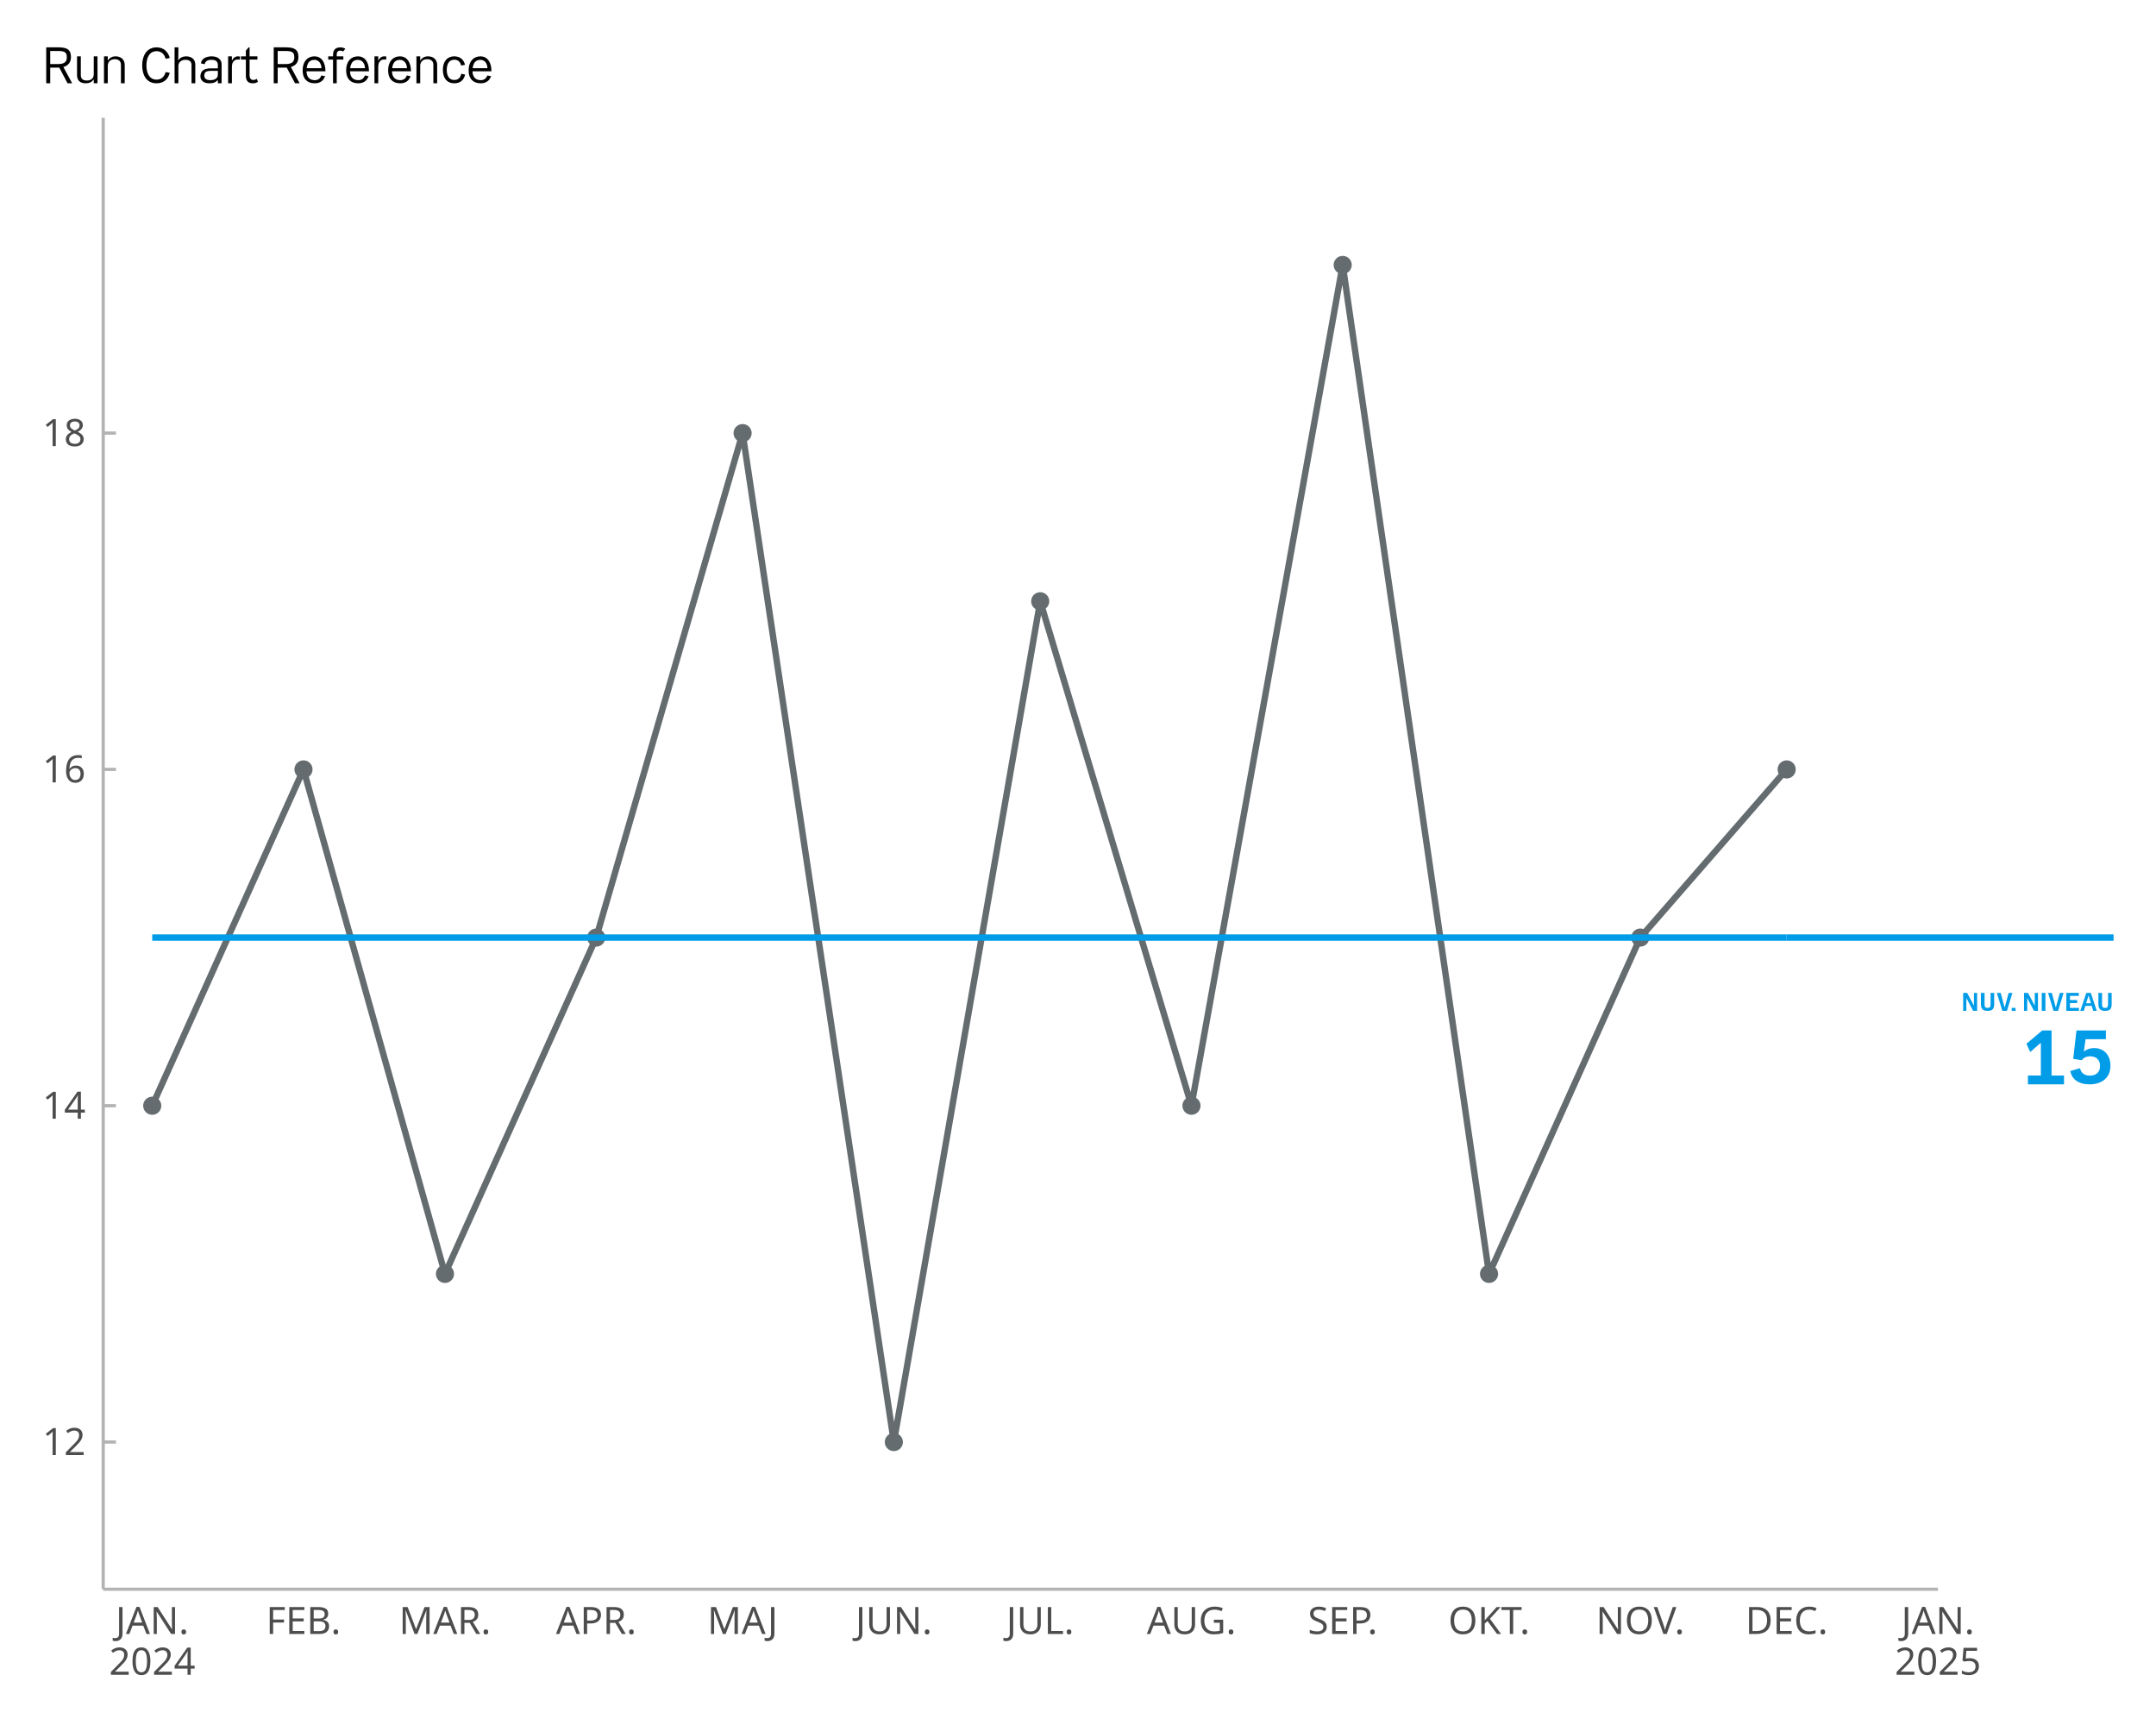
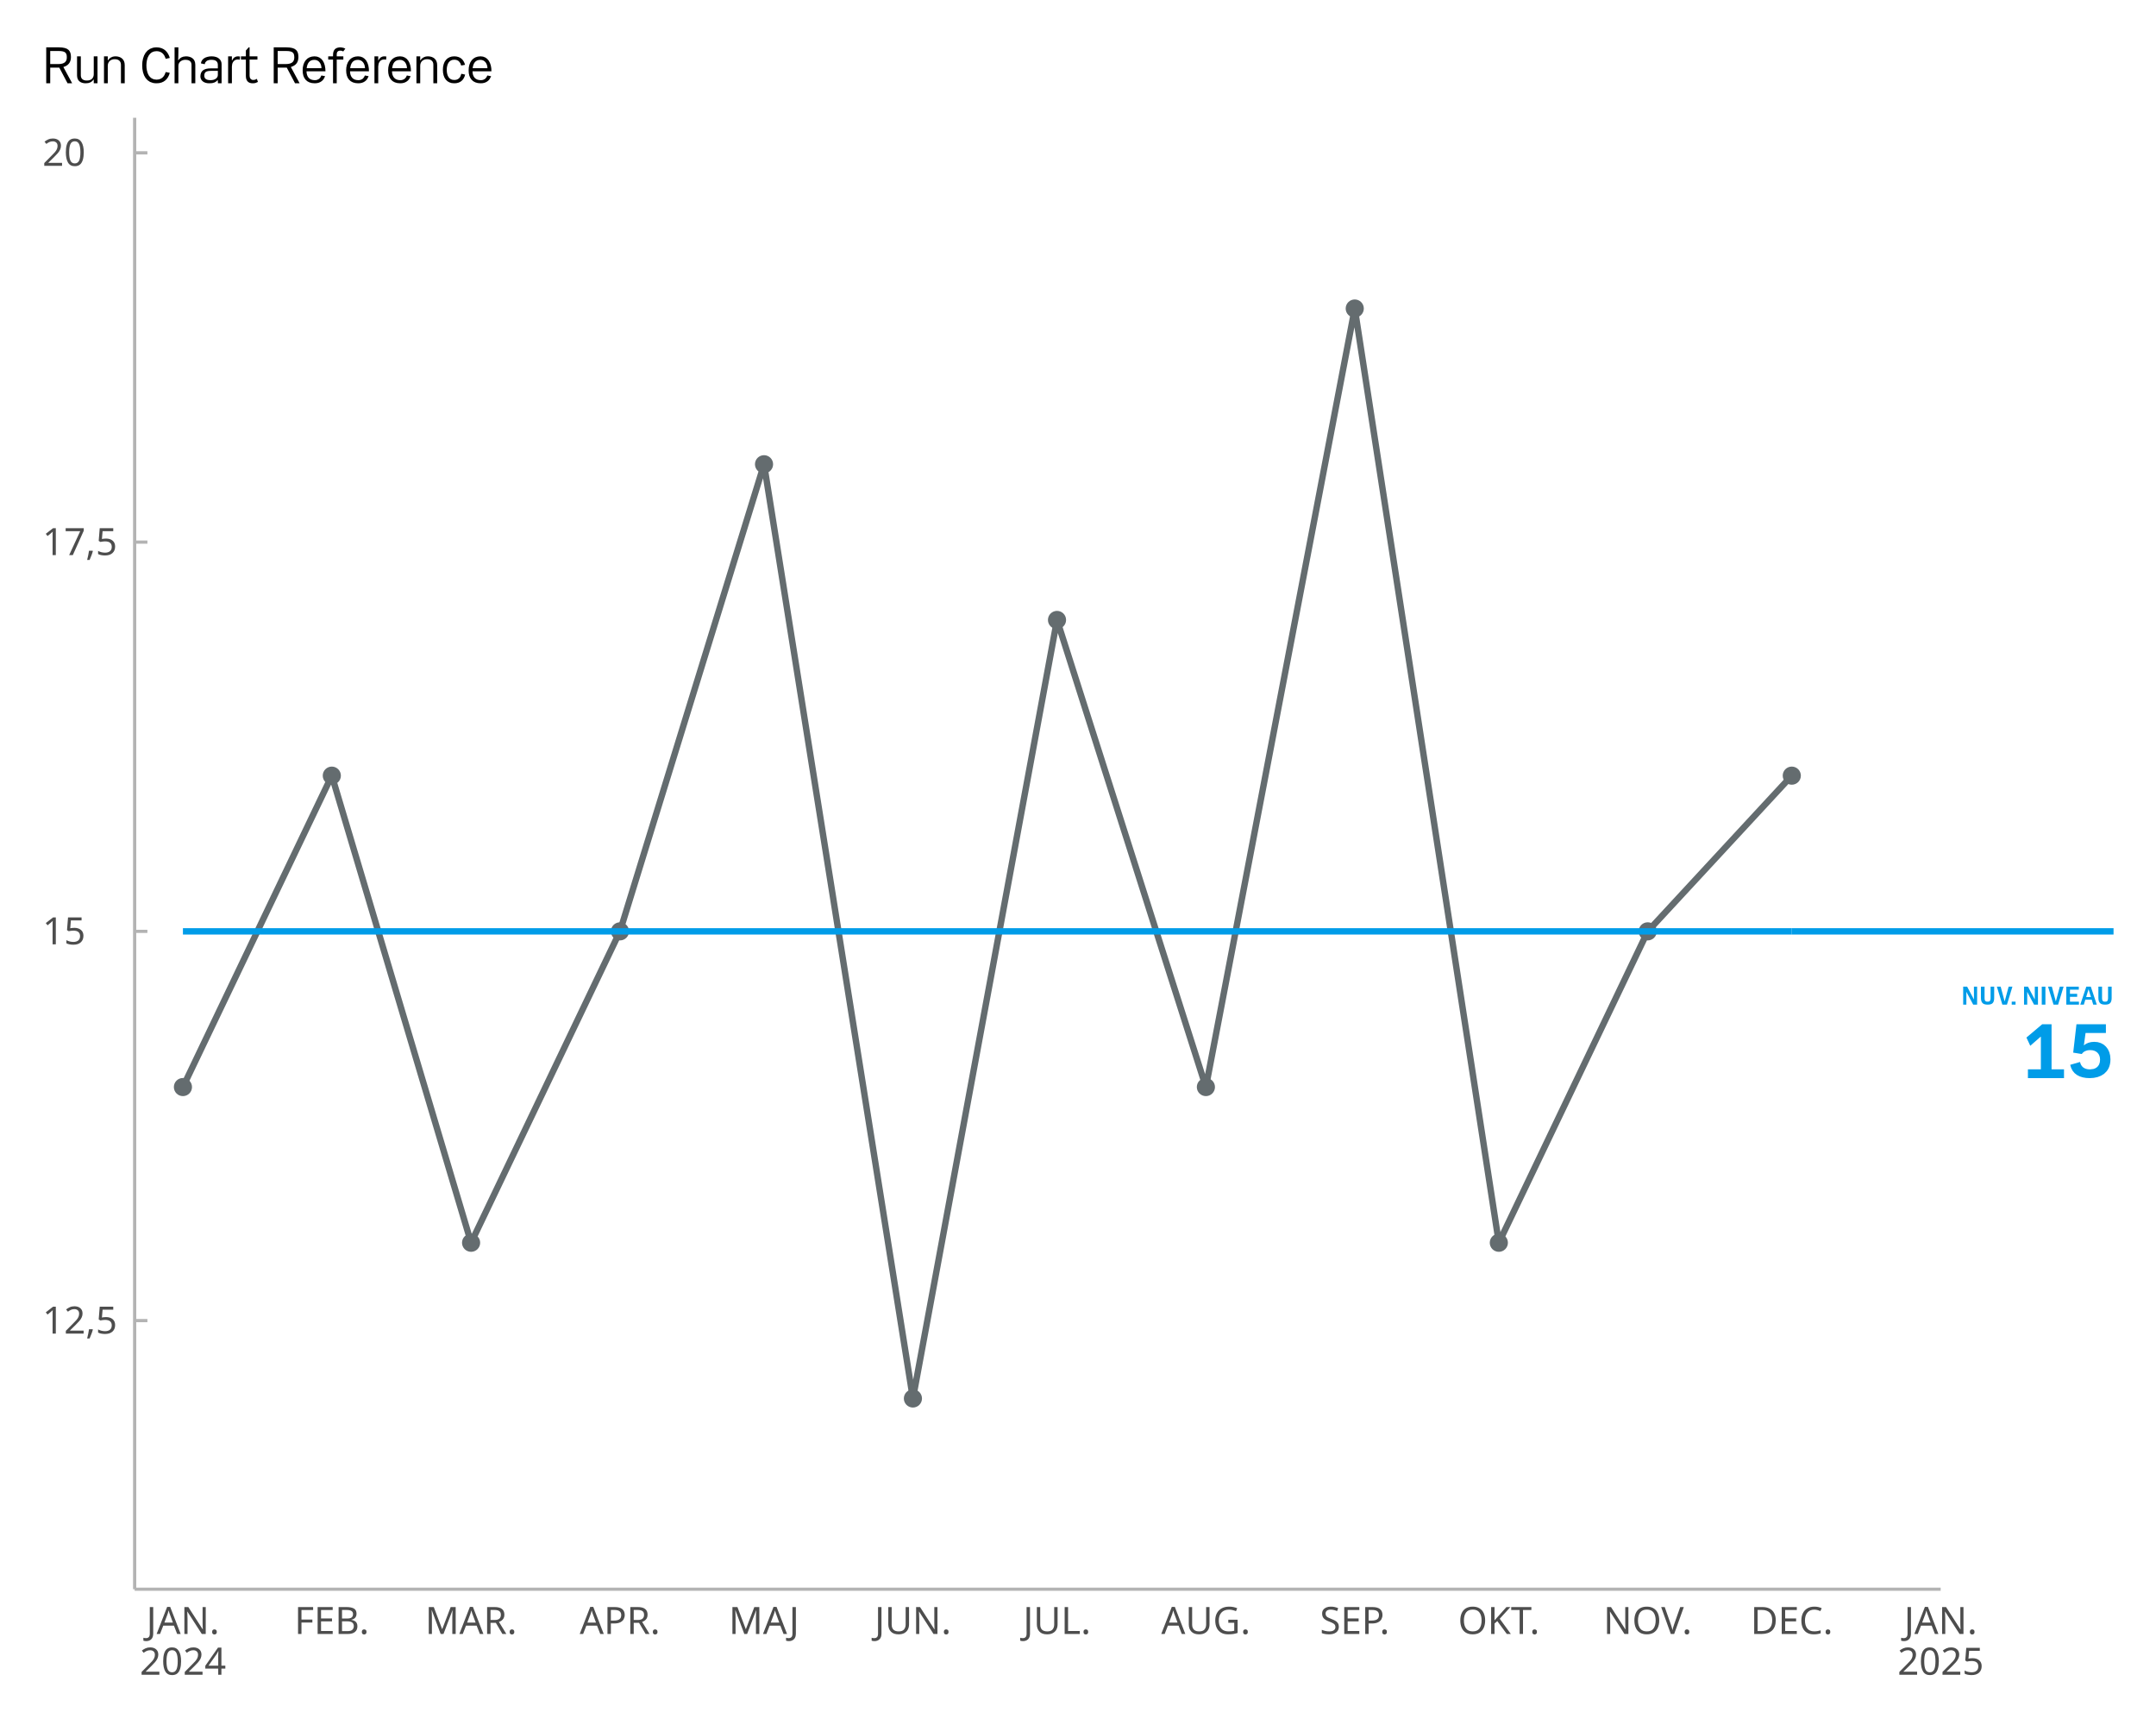
<svg xmlns="http://www.w3.org/2000/svg" class="svglite" data-engine-version="2.0" width="720.00pt" height="576.00pt" viewBox="0 0 720.00 576.00">
  <defs>
    <style type="text/css">
    .svglite line, .svglite polyline, .svglite polygon, .svglite path, .svglite rect, .svglite circle {
      fill: none;
      stroke: #000000;
      stroke-linecap: round;
      stroke-linejoin: round;
      stroke-miterlimit: 10.00;
    }
  </style>
  </defs>
  <rect width="100%" height="100%" style="stroke: none; fill: #FFFFFF;" />
  <defs>
    <clipPath id="cpMC4wMHw3MjAuMDB8MC4wMHw1NzYuMDA=">
      <rect x="0.00" y="0.00" width="720.00" height="576.00" />
    </clipPath>
  </defs>
  <g clip-path="url(#cpMC4wMHw3MjAuMDB8MC4wMHw1NzYuMDA=)">
    <rect x="0.00" y="0.00" width="720.00" height="576.00" style="stroke-width: 1.36; stroke: none; fill: #FFFFFF;" />
  </g>
  <defs>
-     <clipPath id="cpMzQuNDd8NzA1LjgzfDM5LjMzfDUzMC42Ng==">
-       <rect x="34.47" y="39.33" width="671.36" height="491.32" />
+     <clipPath id="cpNDQuOTd8NzA1LjgzfDM5LjMzfDUzMC42Ng==">
+       <rect x="44.97" y="39.33" width="660.85" height="491.32" />
    </clipPath>
  </defs>
-   <g clip-path="url(#cpMzQuNDd8NzA1LjgzfDM5LjMzfDUzMC42Ng==)">
-     <rect x="34.47" y="39.33" width="671.36" height="491.32" style="stroke-width: 1.36; stroke: none; fill: #FFFFFF;" />
-     <polyline points="50.84,369.22 101.35,256.92 148.60,425.37 199.11,313.07 247.99,144.62 298.50,481.52 347.38,200.77 397.89,369.22 448.39,88.47 497.27,425.37 547.78,313.07 596.66,256.92 " style="stroke-width: 2.13; stroke: #646C6F; stroke-linecap: butt;" />
-     <circle cx="50.84" cy="369.22" r="2.58" style="stroke-width: 0.90; stroke: #646C6F; fill: #646C6F;" />
-     <circle cx="101.35" cy="256.92" r="2.58" style="stroke-width: 0.90; stroke: #646C6F; fill: #646C6F;" />
-     <circle cx="148.60" cy="425.37" r="2.58" style="stroke-width: 0.90; stroke: #646C6F; fill: #646C6F;" />
-     <circle cx="199.11" cy="313.07" r="2.58" style="stroke-width: 0.90; stroke: #646C6F; fill: #646C6F;" />
-     <circle cx="247.99" cy="144.62" r="2.58" style="stroke-width: 0.90; stroke: #646C6F; fill: #646C6F;" />
-     <circle cx="298.50" cy="481.52" r="2.58" style="stroke-width: 0.90; stroke: #646C6F; fill: #646C6F;" />
-     <circle cx="347.38" cy="200.77" r="2.58" style="stroke-width: 0.90; stroke: #646C6F; fill: #646C6F;" />
-     <circle cx="397.89" cy="369.22" r="2.58" style="stroke-width: 0.90; stroke: #646C6F; fill: #646C6F;" />
-     <circle cx="448.39" cy="88.47" r="2.58" style="stroke-width: 0.90; stroke: #646C6F; fill: #646C6F;" />
-     <circle cx="497.27" cy="425.37" r="2.58" style="stroke-width: 0.90; stroke: #646C6F; fill: #646C6F;" />
-     <circle cx="547.78" cy="313.07" r="2.58" style="stroke-width: 0.90; stroke: #646C6F; fill: #646C6F;" />
-     <circle cx="596.66" cy="256.92" r="2.58" style="stroke-width: 0.90; stroke: #646C6F; fill: #646C6F;" />
-     <polyline points="50.84,313.07 101.35,313.07 148.60,313.07 199.11,313.07 247.99,313.07 298.50,313.07 347.38,313.07 397.89,313.07 448.39,313.07 497.27,313.07 547.78,313.07 596.66,313.07 " style="stroke-width: 2.13; stroke: #009CE8; stroke-linecap: butt;" />
-     <polyline points="596.66,313.07 705.83,313.07 " style="stroke-width: 2.13; stroke: #009CE8; stroke-linecap: butt;" />
-     <path d="M 660.26 331.54 L 659.20 331.54 L 659.20 335.82 L 656.93 331.54 L 655.61 331.54 L 655.61 337.54 L 656.67 337.54 L 656.67 333.26 L 658.95 337.54 L 660.26 337.54 Z" style="fill-rule: nonzero; fill: #009CE8; stroke-width: 0.75; stroke: none;" />
-     <path d="M 665.96 331.54 L 664.76 331.54 L 664.76 335.16 L 664.75 335.58 L 664.70 335.90 L 664.53 336.32 L 664.22 336.51 L 663.78 336.55 L 663.31 336.51 L 662.99 336.31 L 662.88 336.14 L 662.80 335.89 L 662.76 335.57 L 662.75 335.16 L 662.75 331.54 L 661.53 331.54 L 661.53 335.16 L 661.56 335.78 L 661.66 336.28 L 661.83 336.70 L 662.07 337.02 L 662.38 337.25 L 662.77 337.42 L 663.23 337.51 L 663.78 337.54 L 664.32 337.51 L 664.78 337.42 L 665.16 337.25 L 665.46 337.02 L 665.69 336.70 L 665.84 336.28 L 665.94 335.78 L 665.96 335.16 Z" style="fill-rule: nonzero; fill: #009CE8; stroke-width: 0.75; stroke: none;" />
-     <path d="M 670.79 331.54 L 669.47 336.43 L 669.44 336.43 L 668.13 331.54 L 666.86 331.54 L 668.69 337.54 L 670.22 337.54 L 672.05 331.54 Z" style="fill-rule: nonzero; fill: #009CE8; stroke-width: 0.75; stroke: none;" />
-     <path d="M 673.10 336.54 L 671.82 336.54 L 671.82 337.54 L 673.10 337.54 Z" style="fill-rule: nonzero; fill: #009CE8; stroke-width: 0.75; stroke: none;" />
-     <path d="M 680.58 331.54 L 679.52 331.54 L 679.52 335.82 L 677.25 331.54 L 675.93 331.54 L 675.93 337.54 L 676.99 337.54 L 676.99 333.26 L 679.27 337.54 L 680.58 337.54 Z" style="fill-rule: nonzero; fill: #009CE8; stroke-width: 0.75; stroke: none;" />
-     <path d="M 683.07 331.54 L 681.85 331.54 L 681.85 337.54 L 683.07 337.54 Z" style="fill-rule: nonzero; fill: #009CE8; stroke-width: 0.75; stroke: none;" />
-     <path d="M 687.88 331.54 L 686.56 336.43 L 686.53 336.43 L 685.22 331.54 L 683.95 331.54 L 685.78 337.54 L 687.31 337.54 L 689.14 331.54 Z" style="fill-rule: nonzero; fill: #009CE8; stroke-width: 0.75; stroke: none;" />
-     <path d="M 694.27 336.55 L 691.27 336.55 L 691.27 334.93 L 693.67 334.93 L 693.67 333.93 L 691.27 333.93 L 691.27 332.54 L 694.22 332.54 L 694.22 331.54 L 690.05 331.54 L 690.05 337.54 L 694.27 337.54 Z" style="fill-rule: nonzero; fill: #009CE8; stroke-width: 0.75; stroke: none;" />
-     <path d="M 698.23 331.54 L 696.73 331.54 L 694.71 337.54 L 695.90 337.54 L 696.40 335.88 L 698.54 335.88 L 699.04 337.54 L 700.23 337.54 ZM 696.68 335.01 L 697.46 332.43 L 697.48 332.43 L 698.28 335.01 Z" style="fill-rule: nonzero; fill: #009CE8; stroke-width: 0.75; stroke: none;" />
-     <path d="M 705.19 331.54 L 703.99 331.54 L 703.99 335.16 L 703.98 335.58 L 703.93 335.90 L 703.76 336.32 L 703.45 336.51 L 703.01 336.55 L 702.54 336.51 L 702.22 336.31 L 702.11 336.14 L 702.03 335.89 L 701.99 335.57 L 701.98 335.16 L 701.98 331.54 L 700.76 331.54 L 700.76 335.16 L 700.79 335.78 L 700.89 336.28 L 701.06 336.70 L 701.30 337.02 L 701.61 337.25 L 702.00 337.42 L 702.46 337.51 L 703.01 337.54 L 703.55 337.51 L 704.01 337.42 L 704.39 337.25 L 704.69 337.02 L 704.92 336.70 L 705.08 336.28 L 705.17 335.78 L 705.19 335.16 Z" style="fill-rule: nonzero; fill: #009CE8; stroke-width: 0.75; stroke: none;" />
-     <path d="M 682.33 362.08 L 685.92 362.08 L 689.28 362.08 L 689.28 359.14 L 685.12 359.14 L 685.12 344.08 L 682.01 344.08 L 676.73 348.53 L 678.01 351.28 L 681.44 348.28 L 681.55 348.28 L 681.55 359.14 L 677.23 359.14 L 677.23 362.08 Z" style="fill-rule: nonzero; fill: #009CE8; stroke-width: 0.75; stroke: none;" />
-     <path d="M 703.27 347.00 L 703.27 344.08 L 693.44 344.08 L 692.35 353.56 L 692.47 353.58 L 692.80 353.64 L 693.78 353.80 L 694.76 353.96 L 695.09 354.01 L 695.21 354.03 L 695.62 353.54 L 696.20 353.12 L 696.99 352.83 L 697.48 352.75 L 698.04 352.72 L 698.78 352.78 L 699.43 352.95 L 700.00 353.23 L 700.46 353.60 L 700.83 354.05 L 701.10 354.59 L 701.26 355.20 L 701.32 355.88 L 701.24 356.78 L 701.00 357.51 L 700.64 358.08 L 700.19 358.51 L 699.67 358.82 L 699.12 359.02 L 698.01 359.16 L 697.28 359.12 L 696.66 358.99 L 696.13 358.78 L 695.68 358.50 L 695.31 358.14 L 695.01 357.72 L 694.79 357.24 L 694.62 356.69 L 691.35 357.64 L 691.68 358.72 L 692.17 359.64 L 692.81 360.41 L 693.59 361.02 L 694.49 361.49 L 695.52 361.82 L 696.66 362.02 L 697.90 362.08 L 699.22 361.99 L 700.48 361.73 L 701.65 361.27 L 702.69 360.62 L 703.55 359.75 L 703.91 359.24 L 704.22 358.67 L 704.46 358.04 L 704.64 357.35 L 704.75 356.61 L 704.79 355.80 L 704.69 354.54 L 704.40 353.41 L 703.93 352.41 L 703.29 351.56 L 702.51 350.88 L 701.59 350.38 L 700.54 350.06 L 699.38 349.96 L 698.36 350.04 L 697.41 350.28 L 696.59 350.65 L 695.91 351.14 L 696.48 347.00 Z" style="fill-rule: nonzero; fill: #009CE8; stroke-width: 0.75; stroke: none;" />
+   <g clip-path="url(#cpNDQuOTd8NzA1LjgzfDM5LjMzfDUzMC42Ng==)">
+     <rect x="44.97" y="39.33" width="660.85" height="491.32" style="stroke-width: 1.36; stroke: none; fill: #FFFFFF;" />
+     <polyline points="61.09,362.98 110.81,259.00 157.32,414.97 207.04,310.99 255.15,155.02 304.87,466.97 352.99,207.01 402.71,362.98 452.42,103.02 500.54,414.97 550.26,310.99 598.37,259.00 " style="stroke-width: 2.13; stroke: #646C6F; stroke-linecap: butt;" />
+     <circle cx="61.09" cy="362.98" r="2.58" style="stroke-width: 0.90; stroke: #646C6F; fill: #646C6F;" />
+     <circle cx="110.81" cy="259.00" r="2.58" style="stroke-width: 0.90; stroke: #646C6F; fill: #646C6F;" />
+     <circle cx="157.32" cy="414.97" r="2.58" style="stroke-width: 0.90; stroke: #646C6F; fill: #646C6F;" />
+     <circle cx="207.04" cy="310.99" r="2.58" style="stroke-width: 0.90; stroke: #646C6F; fill: #646C6F;" />
+     <circle cx="255.15" cy="155.02" r="2.58" style="stroke-width: 0.90; stroke: #646C6F; fill: #646C6F;" />
+     <circle cx="304.87" cy="466.97" r="2.58" style="stroke-width: 0.90; stroke: #646C6F; fill: #646C6F;" />
+     <circle cx="352.99" cy="207.01" r="2.58" style="stroke-width: 0.90; stroke: #646C6F; fill: #646C6F;" />
+     <circle cx="402.71" cy="362.98" r="2.58" style="stroke-width: 0.90; stroke: #646C6F; fill: #646C6F;" />
+     <circle cx="452.42" cy="103.02" r="2.58" style="stroke-width: 0.90; stroke: #646C6F; fill: #646C6F;" />
+     <circle cx="500.54" cy="414.97" r="2.58" style="stroke-width: 0.90; stroke: #646C6F; fill: #646C6F;" />
+     <circle cx="550.26" cy="310.99" r="2.58" style="stroke-width: 0.90; stroke: #646C6F; fill: #646C6F;" />
+     <circle cx="598.37" cy="259.00" r="2.58" style="stroke-width: 0.90; stroke: #646C6F; fill: #646C6F;" />
+     <polyline points="61.09,310.99 110.81,310.99 157.32,310.99 207.04,310.99 255.15,310.99 304.87,310.99 352.99,310.99 402.71,310.99 452.42,310.99 500.54,310.99 550.26,310.99 598.37,310.99 " style="stroke-width: 2.13; stroke: #009CE8; stroke-linecap: butt;" />
+     <polyline points="598.37,310.99 705.83,310.99 " style="stroke-width: 2.13; stroke: #009CE8; stroke-linecap: butt;" />
+     <path d="M 660.26 329.46 L 659.20 329.46 L 659.20 333.74 L 656.93 329.46 L 655.61 329.46 L 655.61 335.46 L 656.67 335.46 L 656.67 331.18 L 658.95 335.46 L 660.26 335.46 Z" style="fill-rule: nonzero; fill: #009CE8; stroke-width: 0.75; stroke: none;" />
+     <path d="M 665.96 329.46 L 664.76 329.46 L 664.76 333.08 L 664.75 333.50 L 664.70 333.82 L 664.53 334.24 L 664.22 334.43 L 663.78 334.47 L 663.31 334.43 L 662.99 334.23 L 662.88 334.06 L 662.80 333.81 L 662.76 333.49 L 662.75 333.08 L 662.75 329.46 L 661.53 329.46 L 661.53 333.08 L 661.56 333.70 L 661.66 334.20 L 661.83 334.62 L 662.07 334.94 L 662.38 335.18 L 662.77 335.34 L 663.23 335.43 L 663.78 335.46 L 664.32 335.43 L 664.78 335.34 L 665.16 335.18 L 665.46 334.94 L 665.69 334.62 L 665.84 334.20 L 665.94 333.70 L 665.96 333.08 Z" style="fill-rule: nonzero; fill: #009CE8; stroke-width: 0.75; stroke: none;" />
+     <path d="M 670.79 329.46 L 669.47 334.35 L 669.44 334.35 L 668.13 329.46 L 666.86 329.46 L 668.69 335.46 L 670.22 335.46 L 672.05 329.46 Z" style="fill-rule: nonzero; fill: #009CE8; stroke-width: 0.75; stroke: none;" />
+     <path d="M 673.10 334.46 L 671.82 334.46 L 671.82 335.46 L 673.10 335.46 Z" style="fill-rule: nonzero; fill: #009CE8; stroke-width: 0.75; stroke: none;" />
+     <path d="M 680.58 329.46 L 679.52 329.46 L 679.52 333.74 L 677.25 329.46 L 675.93 329.46 L 675.93 335.46 L 676.99 335.46 L 676.99 331.18 L 679.27 335.46 L 680.58 335.46 Z" style="fill-rule: nonzero; fill: #009CE8; stroke-width: 0.75; stroke: none;" />
+     <path d="M 683.07 329.46 L 681.85 329.46 L 681.85 335.46 L 683.07 335.46 Z" style="fill-rule: nonzero; fill: #009CE8; stroke-width: 0.75; stroke: none;" />
+     <path d="M 687.88 329.46 L 686.56 334.35 L 686.53 334.35 L 685.22 329.46 L 683.95 329.46 L 685.78 335.46 L 687.31 335.46 L 689.14 329.46 Z" style="fill-rule: nonzero; fill: #009CE8; stroke-width: 0.75; stroke: none;" />
+     <path d="M 694.27 334.47 L 691.27 334.47 L 691.27 332.85 L 693.67 332.85 L 693.67 331.85 L 691.27 331.85 L 691.27 330.46 L 694.22 330.46 L 694.22 329.46 L 690.05 329.46 L 690.05 335.46 L 694.27 335.46 Z" style="fill-rule: nonzero; fill: #009CE8; stroke-width: 0.75; stroke: none;" />
+     <path d="M 698.23 329.46 L 696.73 329.46 L 694.71 335.46 L 695.90 335.46 L 696.40 333.80 L 698.54 333.80 L 699.04 335.46 L 700.23 335.46 ZM 696.68 332.93 L 697.46 330.35 L 697.48 330.35 L 698.28 332.93 Z" style="fill-rule: nonzero; fill: #009CE8; stroke-width: 0.75; stroke: none;" />
+     <path d="M 705.19 329.46 L 703.99 329.46 L 703.99 333.08 L 703.98 333.50 L 703.93 333.82 L 703.76 334.24 L 703.45 334.43 L 703.01 334.47 L 702.54 334.43 L 702.22 334.23 L 702.11 334.06 L 702.03 333.81 L 701.99 333.49 L 701.98 333.08 L 701.98 329.46 L 700.76 329.46 L 700.76 333.08 L 700.79 333.70 L 700.89 334.20 L 701.06 334.62 L 701.30 334.94 L 701.61 335.18 L 702.00 335.34 L 702.46 335.43 L 703.01 335.46 L 703.55 335.43 L 704.01 335.34 L 704.39 335.18 L 704.69 334.94 L 704.92 334.62 L 705.08 334.20 L 705.17 333.70 L 705.19 333.08 Z" style="fill-rule: nonzero; fill: #009CE8; stroke-width: 0.75; stroke: none;" />
+     <path d="M 682.33 360.00 L 685.92 360.00 L 689.28 360.00 L 689.28 357.06 L 685.12 357.06 L 685.12 342.00 L 682.01 342.00 L 676.73 346.45 L 678.01 349.20 L 681.44 346.20 L 681.55 346.20 L 681.55 357.06 L 677.23 357.06 L 677.23 360.00 Z" style="fill-rule: nonzero; fill: #009CE8; stroke-width: 0.75; stroke: none;" />
+     <path d="M 703.27 344.92 L 703.27 342.00 L 693.44 342.00 L 692.35 351.49 L 692.47 351.51 L 692.80 351.56 L 693.78 351.72 L 694.76 351.88 L 695.09 351.93 L 695.21 351.95 L 695.62 351.46 L 696.20 351.04 L 696.99 350.75 L 697.48 350.67 L 698.04 350.64 L 698.78 350.70 L 699.43 350.87 L 700.00 351.15 L 700.46 351.52 L 700.83 351.97 L 701.10 352.51 L 701.26 353.12 L 701.32 353.80 L 701.24 354.70 L 701.00 355.43 L 700.64 356.00 L 700.19 356.43 L 699.67 356.74 L 699.12 356.94 L 698.01 357.08 L 697.28 357.04 L 696.66 356.91 L 696.13 356.70 L 695.68 356.42 L 695.31 356.06 L 695.01 355.64 L 694.79 355.16 L 694.62 354.61 L 691.35 355.56 L 691.68 356.64 L 692.17 357.56 L 692.81 358.33 L 693.59 358.94 L 694.49 359.41 L 695.52 359.74 L 696.66 359.94 L 697.90 360.00 L 699.22 359.91 L 700.48 359.65 L 701.65 359.19 L 702.69 358.54 L 703.55 357.67 L 703.91 357.16 L 704.22 356.59 L 704.46 355.96 L 704.64 355.27 L 704.75 354.53 L 704.79 353.72 L 704.69 352.46 L 704.40 351.33 L 703.93 350.33 L 703.29 349.49 L 702.51 348.80 L 701.59 348.30 L 700.54 347.98 L 699.38 347.88 L 698.36 347.96 L 697.41 348.20 L 696.59 348.57 L 695.91 349.06 L 696.48 344.92 Z" style="fill-rule: nonzero; fill: #009CE8; stroke-width: 0.75; stroke: none;" />
  </g>
  <g clip-path="url(#cpMC4wMHw3MjAuMDB8MC4wMHw1NzYuMDA=)">
-     <polyline points="34.47,530.66 34.47,39.33 " style="stroke-width: 1.07; stroke: #B3B3B3; stroke-linecap: butt;" />
-     <text x="14.17" y="485.86" style="font-size: 12.60px; fill: #4D4D4D; font-family: sans;" textLength="14.02px" lengthAdjust="spacingAndGlyphs">12</text>
-     <text x="14.17" y="373.56" style="font-size: 12.60px; fill: #4D4D4D; font-family: sans;" textLength="14.02px" lengthAdjust="spacingAndGlyphs">14</text>
-     <text x="14.17" y="261.26" style="font-size: 12.60px; fill: #4D4D4D; font-family: sans;" textLength="14.02px" lengthAdjust="spacingAndGlyphs">16</text>
-     <text x="14.17" y="148.95" style="font-size: 12.60px; fill: #4D4D4D; font-family: sans;" textLength="14.02px" lengthAdjust="spacingAndGlyphs">18</text>
-     <polyline points="38.72,481.52 34.47,481.52 " style="stroke-width: 1.07; stroke: #B3B3B3; stroke-linecap: butt;" />
-     <polyline points="38.72,369.22 34.47,369.22 " style="stroke-width: 1.07; stroke: #B3B3B3; stroke-linecap: butt;" />
-     <polyline points="38.72,256.92 34.47,256.92 " style="stroke-width: 1.07; stroke: #B3B3B3; stroke-linecap: butt;" />
-     <polyline points="38.72,144.62 34.47,144.62 " style="stroke-width: 1.07; stroke: #B3B3B3; stroke-linecap: butt;" />
-     <polyline points="34.47,530.66 647.17,530.66 " style="stroke-width: 1.07; stroke: #B3B3B3; stroke-linecap: butt;" />
-     <text x="50.84" y="545.60" text-anchor="middle" style="font-size: 12.60px; fill: #4D4D4D; font-family: sans;" textLength="27.31px" lengthAdjust="spacingAndGlyphs">JAN.</text>
-     <text x="50.84" y="559.21" text-anchor="middle" style="font-size: 12.60px; fill: #4D4D4D; font-family: sans;" textLength="28.03px" lengthAdjust="spacingAndGlyphs">2024</text>
-     <text x="101.35" y="545.60" text-anchor="middle" style="font-size: 12.60px; fill: #4D4D4D; font-family: sans;" textLength="28.01px" lengthAdjust="spacingAndGlyphs">FEB.</text>
-     <text x="148.60" y="545.60" text-anchor="middle" style="font-size: 12.60px; fill: #4D4D4D; font-family: sans;" textLength="31.51px" lengthAdjust="spacingAndGlyphs">MAR.</text>
-     <text x="199.11" y="545.60" text-anchor="middle" style="font-size: 12.60px; fill: #4D4D4D; font-family: sans;" textLength="29.42px" lengthAdjust="spacingAndGlyphs">APR.</text>
-     <text x="247.99" y="545.60" text-anchor="middle" style="font-size: 12.60px; fill: #4D4D4D; font-family: sans;" textLength="25.21px" lengthAdjust="spacingAndGlyphs">MAJ</text>
-     <text x="298.50" y="545.60" text-anchor="middle" style="font-size: 12.60px; fill: #4D4D4D; font-family: sans;" textLength="28.01px" lengthAdjust="spacingAndGlyphs">JUN.</text>
-     <text x="347.38" y="545.60" text-anchor="middle" style="font-size: 12.60px; fill: #4D4D4D; font-family: sans;" textLength="25.92px" lengthAdjust="spacingAndGlyphs">JUL.</text>
-     <text x="397.89" y="545.60" text-anchor="middle" style="font-size: 12.60px; fill: #4D4D4D; font-family: sans;" textLength="30.81px" lengthAdjust="spacingAndGlyphs">AUG.</text>
-     <text x="448.39" y="545.60" text-anchor="middle" style="font-size: 12.60px; fill: #4D4D4D; font-family: sans;" textLength="28.72px" lengthAdjust="spacingAndGlyphs">SEP.</text>
-     <text x="497.27" y="545.60" text-anchor="middle" style="font-size: 12.60px; fill: #4D4D4D; font-family: sans;" textLength="29.41px" lengthAdjust="spacingAndGlyphs">OKT.</text>
-     <text x="547.78" y="545.60" text-anchor="middle" style="font-size: 12.60px; fill: #4D4D4D; font-family: sans;" textLength="30.81px" lengthAdjust="spacingAndGlyphs">NOV.</text>
-     <text x="596.66" y="545.60" text-anchor="middle" style="font-size: 12.60px; fill: #4D4D4D; font-family: sans;" textLength="30.11px" lengthAdjust="spacingAndGlyphs">DEC.</text>
-     <text x="647.17" y="545.60" text-anchor="middle" style="font-size: 12.60px; fill: #4D4D4D; font-family: sans;" textLength="27.31px" lengthAdjust="spacingAndGlyphs">JAN.</text>
-     <text x="647.17" y="559.21" text-anchor="middle" style="font-size: 12.60px; fill: #4D4D4D; font-family: sans;" textLength="28.03px" lengthAdjust="spacingAndGlyphs">2025</text>
+     <polyline points="44.97,530.66 44.97,39.33 " style="stroke-width: 1.07; stroke: #B3B3B3; stroke-linecap: butt;" />
+     <text x="14.17" y="445.31" style="font-size: 12.60px; fill: #4D4D4D; font-family: sans;" textLength="24.52px" lengthAdjust="spacingAndGlyphs">12,5</text>
+     <text x="14.17" y="315.33" style="font-size: 12.60px; fill: #4D4D4D; font-family: sans;" textLength="14.02px" lengthAdjust="spacingAndGlyphs">15</text>
+     <text x="14.17" y="185.35" style="font-size: 12.60px; fill: #4D4D4D; font-family: sans;" textLength="24.52px" lengthAdjust="spacingAndGlyphs">17,5</text>
+     <text x="14.17" y="55.37" style="font-size: 12.60px; fill: #4D4D4D; font-family: sans;" textLength="14.02px" lengthAdjust="spacingAndGlyphs">20</text>
+     <polyline points="49.23,440.97 44.97,440.97 " style="stroke-width: 1.07; stroke: #B3B3B3; stroke-linecap: butt;" />
+     <polyline points="49.23,310.99 44.97,310.99 " style="stroke-width: 1.07; stroke: #B3B3B3; stroke-linecap: butt;" />
+     <polyline points="49.23,181.01 44.97,181.01 " style="stroke-width: 1.07; stroke: #B3B3B3; stroke-linecap: butt;" />
+     <polyline points="49.23,51.03 44.97,51.03 " style="stroke-width: 1.07; stroke: #B3B3B3; stroke-linecap: butt;" />
+     <polyline points="44.97,530.66 648.09,530.66 " style="stroke-width: 1.07; stroke: #B3B3B3; stroke-linecap: butt;" />
+     <text x="61.09" y="545.60" text-anchor="middle" style="font-size: 12.60px; fill: #4D4D4D; font-family: sans;" textLength="27.31px" lengthAdjust="spacingAndGlyphs">JAN.</text>
+     <text x="61.09" y="559.21" text-anchor="middle" style="font-size: 12.60px; fill: #4D4D4D; font-family: sans;" textLength="28.03px" lengthAdjust="spacingAndGlyphs">2024</text>
+     <text x="110.81" y="545.60" text-anchor="middle" style="font-size: 12.60px; fill: #4D4D4D; font-family: sans;" textLength="28.01px" lengthAdjust="spacingAndGlyphs">FEB.</text>
+     <text x="157.32" y="545.60" text-anchor="middle" style="font-size: 12.60px; fill: #4D4D4D; font-family: sans;" textLength="31.51px" lengthAdjust="spacingAndGlyphs">MAR.</text>
+     <text x="207.04" y="545.60" text-anchor="middle" style="font-size: 12.60px; fill: #4D4D4D; font-family: sans;" textLength="29.42px" lengthAdjust="spacingAndGlyphs">APR.</text>
+     <text x="255.15" y="545.60" text-anchor="middle" style="font-size: 12.60px; fill: #4D4D4D; font-family: sans;" textLength="25.21px" lengthAdjust="spacingAndGlyphs">MAJ</text>
+     <text x="304.87" y="545.60" text-anchor="middle" style="font-size: 12.60px; fill: #4D4D4D; font-family: sans;" textLength="28.01px" lengthAdjust="spacingAndGlyphs">JUN.</text>
+     <text x="352.99" y="545.60" text-anchor="middle" style="font-size: 12.60px; fill: #4D4D4D; font-family: sans;" textLength="25.92px" lengthAdjust="spacingAndGlyphs">JUL.</text>
+     <text x="402.71" y="545.60" text-anchor="middle" style="font-size: 12.60px; fill: #4D4D4D; font-family: sans;" textLength="30.81px" lengthAdjust="spacingAndGlyphs">AUG.</text>
+     <text x="452.42" y="545.60" text-anchor="middle" style="font-size: 12.60px; fill: #4D4D4D; font-family: sans;" textLength="28.72px" lengthAdjust="spacingAndGlyphs">SEP.</text>
+     <text x="500.54" y="545.60" text-anchor="middle" style="font-size: 12.60px; fill: #4D4D4D; font-family: sans;" textLength="29.41px" lengthAdjust="spacingAndGlyphs">OKT.</text>
+     <text x="550.26" y="545.60" text-anchor="middle" style="font-size: 12.60px; fill: #4D4D4D; font-family: sans;" textLength="30.81px" lengthAdjust="spacingAndGlyphs">NOV.</text>
+     <text x="598.37" y="545.60" text-anchor="middle" style="font-size: 12.60px; fill: #4D4D4D; font-family: sans;" textLength="30.11px" lengthAdjust="spacingAndGlyphs">DEC.</text>
+     <text x="648.09" y="545.60" text-anchor="middle" style="font-size: 12.60px; fill: #4D4D4D; font-family: sans;" textLength="27.31px" lengthAdjust="spacingAndGlyphs">JAN.</text>
+     <text x="648.09" y="559.21" text-anchor="middle" style="font-size: 12.60px; fill: #4D4D4D; font-family: sans;" textLength="28.03px" lengthAdjust="spacingAndGlyphs">2025</text>
    <path d="M 21.16 22.38 L 21.74 22.16 L 22.25 21.90 L 22.68 21.58 L 23.04 21.20 L 23.32 20.76 L 23.52 20.26 L 23.65 19.69 L 23.69 19.05 L 23.65 18.32 L 23.51 17.67 L 23.26 17.12 L 22.88 16.66 L 22.35 16.29 L 21.65 16.03 L 20.77 15.87 L 19.69 15.81 L 15.44 15.81 L 15.44 27.81 L 16.77 27.81 L 16.77 22.58 L 19.80 22.58 L 22.56 27.81 L 24.10 27.81 ZM 22.28 19.65 L 22.17 20.09 L 21.97 20.47 L 21.69 20.79 L 21.31 21.04 L 20.82 21.23 L 20.23 21.35 L 19.52 21.39 L 16.77 21.39 L 16.77 17.03 L 19.56 17.03 L 20.32 17.06 L 20.93 17.15 L 21.41 17.30 L 21.77 17.52 L 22.03 17.81 L 22.20 18.18 L 22.29 18.63 L 22.31 19.17 Z" style="fill-rule: nonzero; fill: #000000; stroke-width: 0.75; stroke: none;" />
    <path d="M 32.56 18.81 L 31.31 18.81 L 31.31 24.78 L 31.27 25.23 L 31.16 25.64 L 30.98 26.00 L 30.73 26.31 L 30.41 26.55 L 30.01 26.74 L 29.55 26.85 L 29.01 26.89 L 28.56 26.87 L 28.17 26.79 L 27.82 26.65 L 27.53 26.46 L 27.30 26.22 L 27.13 25.92 L 27.03 25.56 L 26.99 25.14 L 26.99 18.81 L 25.73 18.81 L 25.73 25.17 L 25.79 25.83 L 25.96 26.38 L 26.22 26.84 L 26.58 27.20 L 27.01 27.48 L 27.51 27.67 L 28.07 27.78 L 28.66 27.81 L 29.49 27.73 L 30.19 27.50 L 30.77 27.11 L 31.23 26.58 L 31.31 26.58 L 31.31 27.81 L 32.56 27.81 Z" style="fill-rule: nonzero; fill: #000000; stroke-width: 0.75; stroke: none;" />
    <path d="M 41.65 21.74 L 41.59 21.03 L 41.41 20.43 L 41.12 19.93 L 40.74 19.52 L 40.29 19.21 L 39.77 18.99 L 39.20 18.86 L 38.59 18.81 L 38.09 18.85 L 37.65 18.93 L 36.94 19.25 L 36.42 19.68 L 36.06 20.16 L 35.99 20.16 L 35.99 18.81 L 34.73 18.81 L 34.73 27.81 L 35.99 27.81 L 35.99 21.94 L 36.04 21.45 L 36.17 21.02 L 36.38 20.65 L 36.65 20.34 L 37.00 20.09 L 37.39 19.91 L 37.84 19.80 L 38.32 19.77 L 38.79 19.80 L 39.21 19.89 L 39.56 20.05 L 39.85 20.26 L 40.08 20.52 L 40.25 20.84 L 40.35 21.21 L 40.39 21.63 L 40.39 27.81 L 41.65 27.81 Z" style="fill-rule: nonzero; fill: #000000; stroke-width: 0.75; stroke: none;" />
    <path d="M 54.93 25.05 L 54.64 25.49 L 54.30 25.86 L 53.89 26.17 L 53.42 26.40 L 52.87 26.54 L 52.25 26.60 L 51.39 26.49 L 50.67 26.18 L 50.09 25.71 L 49.63 25.10 L 49.30 24.38 L 49.07 23.57 L 48.93 22.71 L 48.89 21.81 L 48.94 20.95 L 49.07 20.10 L 49.30 19.30 L 49.65 18.58 L 50.10 17.97 L 50.68 17.49 L 51.40 17.19 L 52.25 17.08 L 52.87 17.13 L 53.42 17.28 L 53.89 17.51 L 54.30 17.82 L 54.64 18.20 L 54.93 18.64 L 55.35 19.64 L 56.70 19.35 L 56.45 18.61 L 56.11 17.94 L 55.69 17.34 L 55.19 16.82 L 54.60 16.40 L 53.92 16.08 L 53.14 15.88 L 52.25 15.81 L 51.65 15.85 L 51.09 15.94 L 50.10 16.31 L 49.27 16.89 L 48.61 17.64 L 48.11 18.54 L 47.76 19.56 L 47.55 20.66 L 47.49 21.81 L 47.55 23.01 L 47.76 24.14 L 48.11 25.15 L 48.61 26.04 L 49.27 26.78 L 50.09 27.34 L 51.08 27.69 L 51.64 27.78 L 52.25 27.81 L 53.15 27.75 L 53.93 27.56 L 54.62 27.25 L 55.21 26.84 L 55.71 26.33 L 56.12 25.74 L 56.45 25.07 L 56.70 24.33 L 55.35 24.05 Z" style="fill-rule: nonzero; fill: #000000; stroke-width: 0.75; stroke: none;" />
    <path d="M 65.22 21.61 L 65.15 20.91 L 64.96 20.32 L 64.67 19.84 L 64.28 19.46 L 63.81 19.17 L 63.28 18.97 L 62.71 18.85 L 62.11 18.81 L 61.22 18.92 L 60.51 19.20 L 59.96 19.62 L 59.58 20.11 L 59.50 20.11 L 59.55 18.73 L 59.57 17.47 L 59.57 15.81 L 58.30 15.81 L 58.30 27.81 L 59.57 27.81 L 59.57 21.99 L 59.61 21.58 L 59.73 21.20 L 59.93 20.86 L 60.20 20.56 L 60.54 20.32 L 60.94 20.13 L 61.39 20.01 L 61.89 19.97 L 62.36 20.00 L 62.78 20.07 L 63.13 20.20 L 63.42 20.38 L 63.65 20.62 L 63.82 20.91 L 63.92 21.25 L 63.96 21.66 L 63.96 27.81 L 65.22 27.81 Z" style="fill-rule: nonzero; fill: #000000; stroke-width: 0.75; stroke: none;" />
    <path d="M 74.00 27.81 L 74.00 21.42 L 73.95 20.91 L 73.80 20.43 L 73.54 19.99 L 73.18 19.60 L 72.72 19.27 L 72.16 19.03 L 71.49 18.87 L 70.72 18.81 L 69.98 18.85 L 69.31 18.98 L 68.71 19.17 L 68.19 19.44 L 67.77 19.78 L 67.44 20.18 L 67.21 20.64 L 67.10 21.16 L 68.35 21.44 L 68.58 20.81 L 69.03 20.35 L 69.35 20.18 L 69.71 20.07 L 70.14 19.99 L 70.61 19.97 L 71.11 20.00 L 71.54 20.07 L 71.91 20.20 L 72.21 20.39 L 72.45 20.63 L 72.62 20.93 L 72.72 21.28 L 72.75 21.70 L 72.75 22.83 L 70.38 22.83 L 69.57 22.87 L 68.86 22.99 L 68.27 23.20 L 67.78 23.50 L 67.41 23.87 L 67.14 24.34 L 66.98 24.89 L 66.92 25.53 L 66.98 26.01 L 67.13 26.44 L 67.38 26.83 L 67.72 27.17 L 68.14 27.44 L 68.64 27.64 L 69.23 27.77 L 69.88 27.81 L 70.86 27.75 L 71.62 27.54 L 72.22 27.19 L 72.72 26.70 L 72.78 27.81 ZM 72.71 25.38 L 72.58 25.72 L 72.37 26.02 L 72.08 26.28 L 71.73 26.48 L 71.32 26.64 L 70.85 26.73 L 70.33 26.77 L 69.84 26.74 L 69.41 26.68 L 69.05 26.56 L 68.75 26.40 L 68.52 26.19 L 68.36 25.93 L 68.25 25.62 L 68.22 25.27 L 68.26 24.82 L 68.37 24.46 L 68.56 24.17 L 68.82 23.96 L 69.16 23.82 L 69.58 23.72 L 70.08 23.67 L 70.66 23.66 L 72.75 23.66 L 72.75 25.00 Z" style="fill-rule: nonzero; fill: #000000; stroke-width: 0.75; stroke: none;" />
    <path d="M 80.16 18.88 L 79.54 18.81 L 79.13 18.84 L 78.77 18.92 L 78.21 19.22 L 77.80 19.66 L 77.51 20.19 L 77.44 20.19 L 77.44 18.81 L 76.18 18.81 L 76.18 27.81 L 77.44 27.81 L 77.44 22.19 L 77.56 21.32 L 77.71 20.93 L 77.93 20.57 L 78.21 20.27 L 78.55 20.04 L 78.96 19.90 L 79.44 19.85 L 80.05 19.92 L 80.05 20.11 Z" style="fill-rule: nonzero; fill: #000000; stroke-width: 0.75; stroke: none;" />
    <path d="M 85.77 26.33 L 85.20 26.62 L 84.64 26.70 L 84.32 26.68 L 84.05 26.60 L 83.64 26.29 L 83.42 25.83 L 83.35 25.24 L 83.35 19.89 L 85.97 19.89 L 85.97 18.81 L 83.35 18.81 L 83.35 15.81 L 83.05 15.81 L 82.11 16.86 L 82.11 18.81 L 80.47 18.81 L 80.47 19.89 L 82.11 19.89 L 82.11 25.38 L 82.15 25.95 L 82.26 26.44 L 82.45 26.86 L 82.70 27.20 L 83.03 27.47 L 83.42 27.66 L 83.89 27.78 L 84.43 27.81 L 84.95 27.78 L 85.40 27.68 L 86.14 27.35 Z" style="fill-rule: nonzero; fill: #000000; stroke-width: 0.75; stroke: none;" />
    <path d="M 97.13 22.38 L 97.70 22.16 L 98.21 21.90 L 98.65 21.58 L 99.01 21.20 L 99.29 20.76 L 99.49 20.26 L 99.61 19.69 L 99.66 19.05 L 99.61 18.32 L 99.48 17.67 L 99.23 17.12 L 98.85 16.66 L 98.32 16.29 L 97.62 16.03 L 96.74 15.87 L 95.66 15.81 L 91.41 15.81 L 91.41 27.81 L 92.73 27.81 L 92.73 22.58 L 95.77 22.58 L 98.53 27.81 L 100.06 27.81 ZM 98.25 19.65 L 98.13 20.09 L 97.94 20.47 L 97.66 20.79 L 97.28 21.04 L 96.79 21.23 L 96.20 21.35 L 95.48 21.39 L 92.73 21.39 L 92.73 17.03 L 95.53 17.03 L 96.29 17.06 L 96.90 17.15 L 97.38 17.30 L 97.74 17.52 L 98.00 17.81 L 98.16 18.18 L 98.25 18.63 L 98.28 19.17 Z" style="fill-rule: nonzero; fill: #000000; stroke-width: 0.75; stroke: none;" />
    <path d="M 105.76 27.77 L 106.36 27.64 L 106.89 27.43 L 107.35 27.15 L 107.75 26.81 L 108.08 26.40 L 108.58 25.45 L 107.33 25.20 L 107.01 25.83 L 106.57 26.33 L 105.94 26.65 L 105.55 26.74 L 105.10 26.77 L 104.47 26.71 L 103.92 26.56 L 103.45 26.31 L 103.07 25.97 L 102.76 25.54 L 102.55 25.04 L 102.41 24.46 L 102.36 23.81 L 108.69 23.81 L 108.63 22.79 L 108.46 21.84 L 108.18 20.99 L 107.78 20.25 L 107.27 19.65 L 106.64 19.20 L 105.90 18.91 L 105.03 18.81 L 104.14 18.90 L 103.35 19.15 L 102.67 19.55 L 102.11 20.10 L 101.66 20.78 L 101.33 21.59 L 101.13 22.51 L 101.07 23.53 L 101.13 24.45 L 101.31 25.28 L 101.62 26.01 L 102.06 26.63 L 102.62 27.13 L 103.31 27.50 L 104.13 27.73 L 105.08 27.81 ZM 102.41 22.77 L 102.51 22.19 L 102.66 21.65 L 102.87 21.18 L 103.14 20.77 L 103.48 20.44 L 103.90 20.19 L 104.40 20.04 L 104.99 19.99 L 105.51 20.04 L 105.98 20.20 L 106.38 20.46 L 106.71 20.80 L 106.98 21.21 L 107.18 21.68 L 107.31 22.20 L 107.36 22.77 Z" style="fill-rule: nonzero; fill: #000000; stroke-width: 0.75; stroke: none;" />
    <path d="M 114.66 15.96 L 113.76 15.81 L 113.22 15.84 L 112.72 15.94 L 112.29 16.11 L 111.92 16.36 L 111.62 16.71 L 111.40 17.15 L 111.26 17.69 L 111.22 18.35 L 111.22 18.81 L 109.61 18.81 L 109.61 19.89 L 111.22 19.89 L 111.22 27.81 L 112.45 27.81 L 112.45 19.89 L 114.66 19.89 L 114.66 18.81 L 112.45 18.81 L 112.45 18.24 L 112.49 17.73 L 112.66 17.31 L 113.03 17.02 L 113.31 16.94 L 113.67 16.91 L 114.20 16.97 L 114.61 17.19 L 115.33 16.24 Z" style="fill-rule: nonzero; fill: #000000; stroke-width: 0.75; stroke: none;" />
    <path d="M 120.29 27.77 L 120.89 27.64 L 121.42 27.43 L 121.88 27.15 L 122.28 26.81 L 122.62 26.40 L 123.11 25.45 L 121.86 25.20 L 121.54 25.83 L 121.10 26.33 L 120.47 26.65 L 120.08 26.74 L 119.63 26.77 L 119.00 26.71 L 118.45 26.56 L 117.98 26.31 L 117.60 25.97 L 117.30 25.54 L 117.08 25.04 L 116.94 24.46 L 116.89 23.81 L 123.22 23.81 L 123.16 22.79 L 123.00 21.84 L 122.71 20.99 L 122.31 20.25 L 121.80 19.65 L 121.17 19.20 L 120.43 18.91 L 119.57 18.81 L 118.67 18.90 L 117.88 19.15 L 117.20 19.55 L 116.64 20.10 L 116.19 20.78 L 115.86 21.59 L 115.66 22.51 L 115.60 23.53 L 115.66 24.45 L 115.84 25.28 L 116.15 26.01 L 116.59 26.63 L 117.15 27.13 L 117.84 27.50 L 118.66 27.73 L 119.61 27.81 ZM 116.94 22.77 L 117.04 22.19 L 117.19 21.65 L 117.40 21.18 L 117.67 20.77 L 118.01 20.44 L 118.43 20.19 L 118.93 20.04 L 119.52 19.99 L 120.04 20.04 L 120.51 20.20 L 120.91 20.46 L 121.24 20.80 L 121.51 21.21 L 121.71 21.68 L 121.84 22.20 L 121.89 22.77 Z" style="fill-rule: nonzero; fill: #000000; stroke-width: 0.75; stroke: none;" />
    <path d="M 129.03 18.88 L 128.41 18.81 L 128.00 18.84 L 127.64 18.92 L 127.08 19.22 L 126.67 19.66 L 126.37 20.19 L 126.31 20.19 L 126.31 18.81 L 125.05 18.81 L 125.05 27.81 L 126.31 27.81 L 126.31 22.19 L 126.43 21.32 L 126.58 20.93 L 126.80 20.57 L 127.07 20.27 L 127.42 20.04 L 127.83 19.90 L 128.31 19.85 L 128.92 19.92 L 128.92 20.11 Z" style="fill-rule: nonzero; fill: #000000; stroke-width: 0.75; stroke: none;" />
    <path d="M 134.31 27.77 L 134.91 27.64 L 135.44 27.43 L 135.90 27.15 L 136.30 26.81 L 136.64 26.40 L 137.13 25.45 L 135.88 25.20 L 135.56 25.83 L 135.12 26.33 L 134.49 26.65 L 134.10 26.74 L 133.65 26.77 L 133.02 26.71 L 132.47 26.56 L 132.01 26.31 L 131.62 25.97 L 131.32 25.54 L 131.10 25.04 L 130.96 24.46 L 130.91 23.81 L 137.24 23.81 L 137.19 22.79 L 137.02 21.84 L 136.73 20.99 L 136.33 20.25 L 135.82 19.65 L 135.19 19.20 L 134.45 18.91 L 133.59 18.81 L 132.69 18.90 L 131.90 19.15 L 131.23 19.55 L 130.66 20.10 L 130.21 20.78 L 129.88 21.59 L 129.68 22.51 L 129.62 23.53 L 129.68 24.45 L 129.86 25.28 L 130.18 26.01 L 130.61 26.63 L 131.17 27.13 L 131.87 27.50 L 132.68 27.73 L 133.63 27.81 ZM 130.96 22.77 L 131.06 22.19 L 131.21 21.65 L 131.42 21.18 L 131.69 20.77 L 132.04 20.44 L 132.45 20.19 L 132.95 20.04 L 133.54 19.99 L 134.07 20.04 L 134.53 20.20 L 134.93 20.46 L 135.27 20.80 L 135.53 21.21 L 135.73 21.68 L 135.86 22.20 L 135.91 22.77 Z" style="fill-rule: nonzero; fill: #000000; stroke-width: 0.75; stroke: none;" />
    <path d="M 145.99 21.74 L 145.93 21.03 L 145.74 20.43 L 145.46 19.93 L 145.08 19.52 L 144.62 19.21 L 144.10 18.99 L 143.53 18.86 L 142.93 18.81 L 142.43 18.85 L 141.99 18.93 L 141.28 19.25 L 140.76 19.68 L 140.40 20.16 L 140.33 20.16 L 140.33 18.81 L 139.07 18.81 L 139.07 27.81 L 140.33 27.81 L 140.33 21.94 L 140.38 21.45 L 140.51 21.02 L 140.71 20.65 L 140.99 20.34 L 141.33 20.09 L 141.73 19.91 L 142.17 19.80 L 142.66 19.77 L 143.13 19.80 L 143.54 19.89 L 143.90 20.05 L 144.19 20.26 L 144.42 20.52 L 144.59 20.84 L 144.69 21.21 L 144.72 21.63 L 144.72 27.81 L 145.99 27.81 Z" style="fill-rule: nonzero; fill: #000000; stroke-width: 0.75; stroke: none;" />
    <path d="M 153.77 25.48 L 153.56 25.84 L 153.29 26.14 L 152.98 26.38 L 152.61 26.56 L 152.18 26.67 L 151.68 26.70 L 151.09 26.64 L 150.58 26.46 L 150.16 26.17 L 149.81 25.77 L 149.54 25.28 L 149.35 24.70 L 149.23 24.04 L 149.19 23.31 L 149.23 22.60 L 149.35 21.96 L 149.54 21.38 L 149.81 20.89 L 150.16 20.49 L 150.58 20.19 L 151.09 20.00 L 151.68 19.94 L 152.15 19.97 L 152.57 20.07 L 152.93 20.24 L 153.24 20.46 L 153.71 21.07 L 154.02 21.88 L 155.30 21.64 L 155.09 21.01 L 154.81 20.45 L 154.46 19.96 L 154.05 19.56 L 153.57 19.24 L 153.01 19.01 L 152.38 18.86 L 151.68 18.81 L 150.84 18.89 L 150.10 19.13 L 149.45 19.50 L 148.91 20.02 L 148.47 20.67 L 148.16 21.44 L 147.96 22.32 L 147.90 23.31 L 147.96 24.32 L 148.16 25.22 L 148.47 25.99 L 148.91 26.63 L 149.45 27.14 L 150.10 27.51 L 150.84 27.74 L 151.68 27.81 L 152.39 27.77 L 153.03 27.62 L 153.60 27.38 L 154.09 27.06 L 154.51 26.64 L 154.85 26.15 L 155.13 25.57 L 155.33 24.91 L 154.07 24.63 Z" style="fill-rule: nonzero; fill: #000000; stroke-width: 0.75; stroke: none;" />
    <path d="M 161.19 27.77 L 161.79 27.64 L 162.32 27.43 L 162.78 27.15 L 163.18 26.81 L 163.52 26.40 L 164.01 25.45 L 162.76 25.20 L 162.44 25.83 L 162.00 26.33 L 161.37 26.65 L 160.98 26.74 L 160.53 26.77 L 159.90 26.71 L 159.35 26.56 L 158.89 26.31 L 158.50 25.97 L 158.20 25.54 L 157.98 25.04 L 157.84 24.46 L 157.79 23.81 L 164.12 23.81 L 164.07 22.79 L 163.90 21.84 L 163.61 20.99 L 163.21 20.25 L 162.70 19.65 L 162.07 19.20 L 161.33 18.91 L 160.47 18.81 L 159.57 18.90 L 158.78 19.15 L 158.11 19.55 L 157.54 20.10 L 157.09 20.78 L 156.76 21.59 L 156.56 22.51 L 156.50 23.53 L 156.56 24.45 L 156.74 25.28 L 157.06 26.01 L 157.49 26.63 L 158.05 27.13 L 158.75 27.50 L 159.56 27.73 L 160.51 27.81 ZM 157.84 22.77 L 157.94 22.19 L 158.09 21.65 L 158.30 21.18 L 158.57 20.77 L 158.92 20.44 L 159.33 20.19 L 159.83 20.04 L 160.42 19.99 L 160.95 20.04 L 161.41 20.20 L 161.81 20.46 L 162.15 20.80 L 162.41 21.21 L 162.61 21.68 L 162.74 22.20 L 162.79 22.77 Z" style="fill-rule: nonzero; fill: #000000; stroke-width: 0.75; stroke: none;" />
  </g>
</svg>
